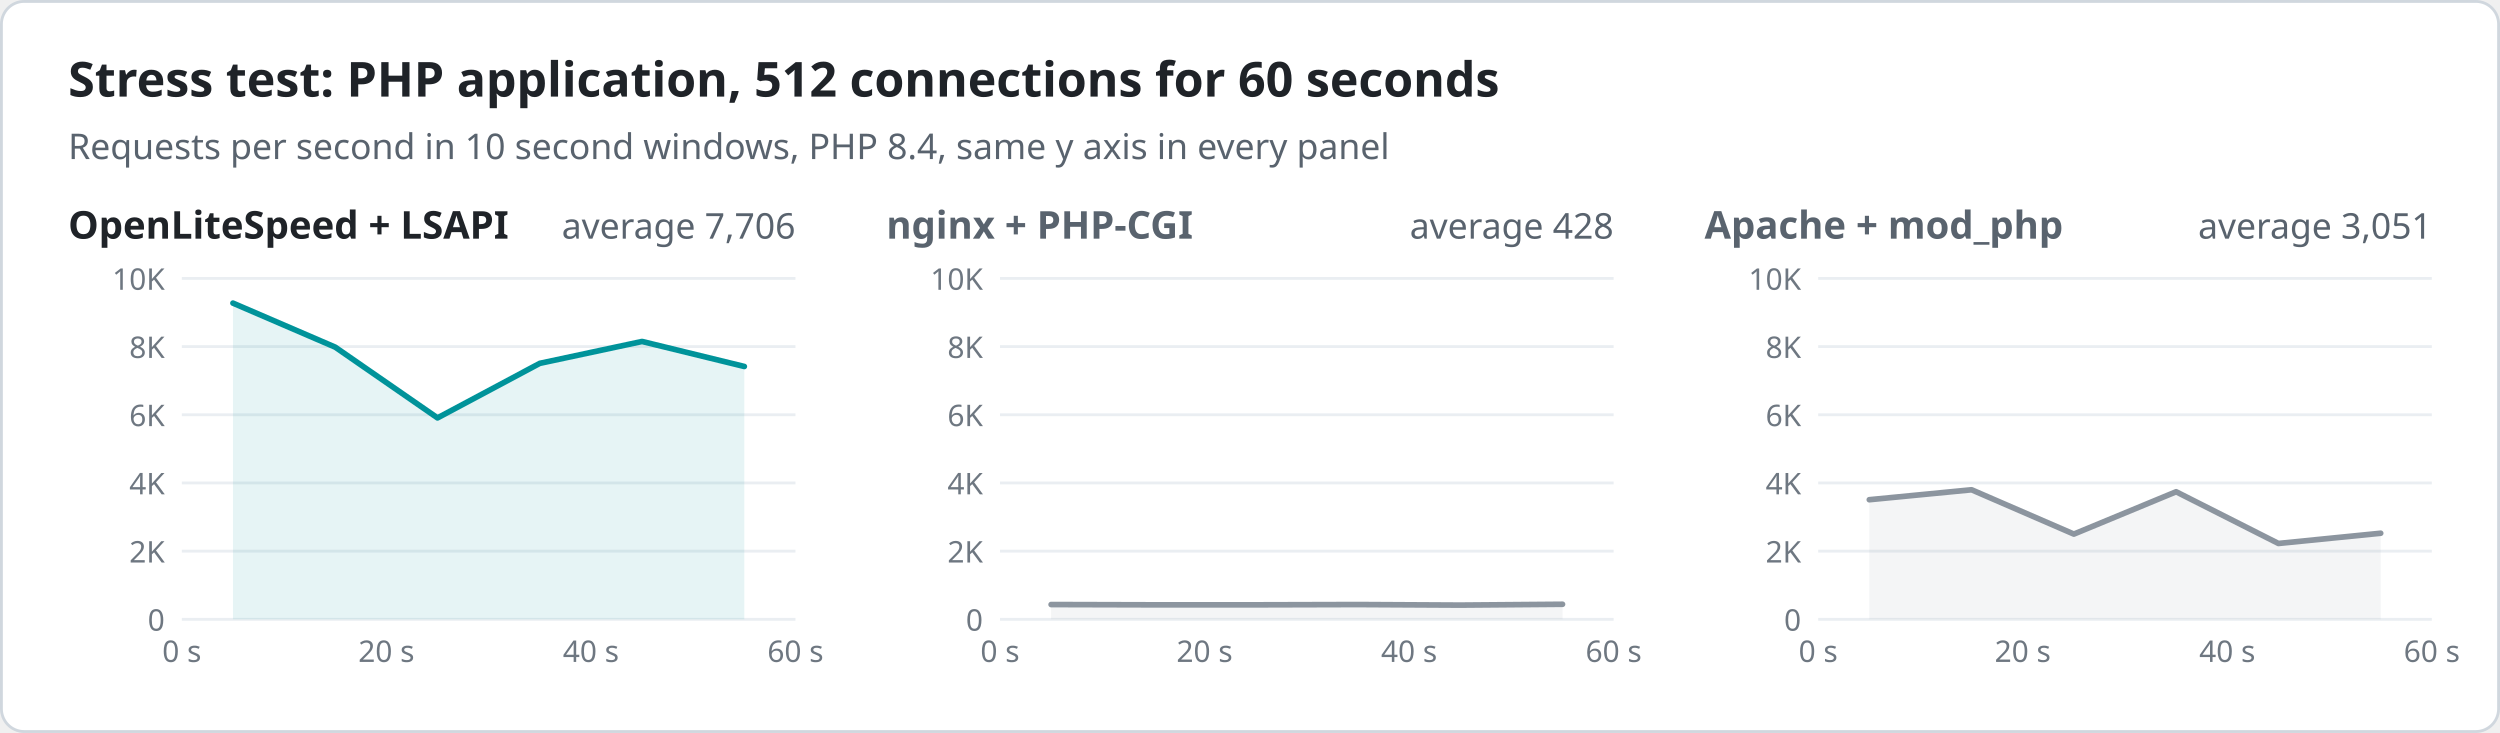
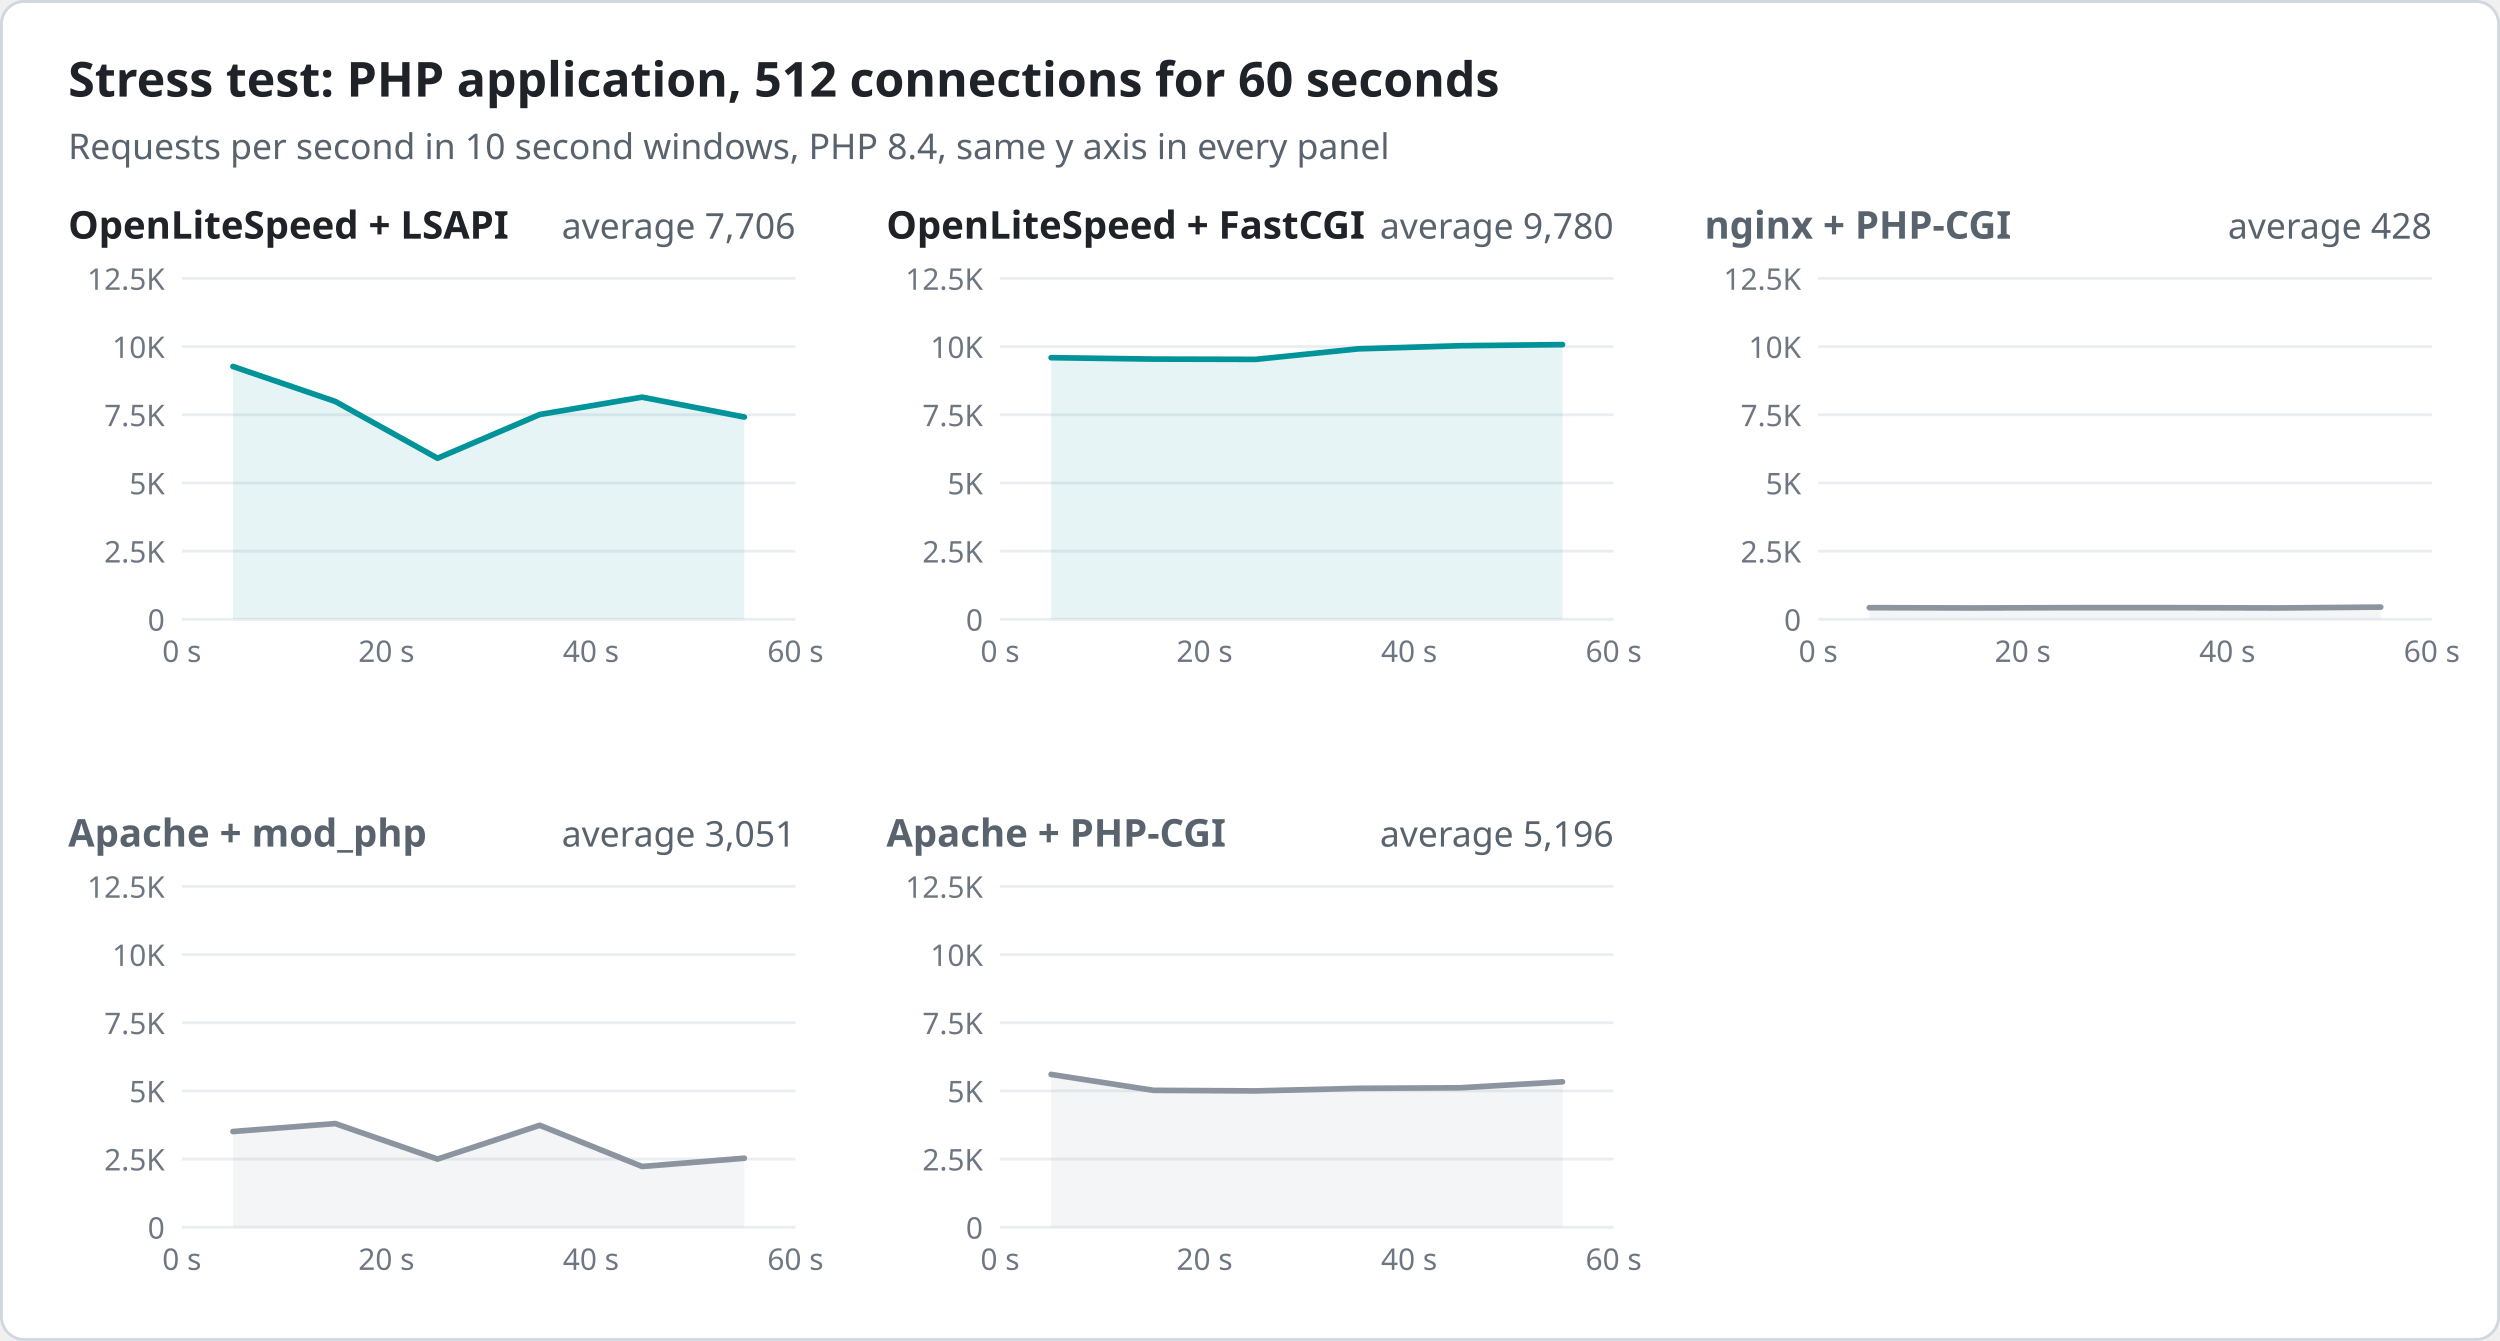
- <svg xmlns="http://www.w3.org/2000/svg" width="880" height="258" viewBox="0 0 880 258" role="img" aria-labelledby="t d" font-family="-apple-system,BlinkMacSystemFont,'Segoe UI','Noto Sans',Helvetica,Arial,sans-serif">
-   <rect x="0.5" y="0.5" width="879" height="257" rx="8" fill="#ffffff" stroke="#d0d7de" />
+ <svg xmlns="http://www.w3.org/2000/svg" width="880" height="472" viewBox="0 0 880 472" role="img" aria-labelledby="t d" font-family="-apple-system,BlinkMacSystemFont,'Segoe UI','Noto Sans',Helvetica,Arial,sans-serif">
+   <rect x="0.5" y="0.5" width="879" height="471" rx="8" fill="#ffffff" stroke="#d0d7de" />
  <text x="24" y="34" font-size="17" font-weight="600" fill="#1f2328">Stress test: PHP application, 512 connections for 60 seconds</text>
  <text x="24" y="56" font-size="12.5" fill="#59636e">Requests per second in 10 second windows, PHP 8.4, same y axis in every panel</text>
  <text x="24.0" y="84" font-size="13.5" font-weight="600" fill="#1f2328">OpenLiteSpeed + LSAPI</text>
  <text x="280.0" y="84" font-size="12.5" fill="#59636e" text-anchor="end">average 7,706</text>
  <line x1="64.0" y1="218.0" x2="280.0" y2="218.0" stroke="#eaeef2" stroke-width="1" />
  <text x="58.0" y="222.0" font-size="10.5" fill="#6e7781" text-anchor="end">0</text>
  <line x1="64.0" y1="194.0" x2="280.0" y2="194.0" stroke="#eaeef2" stroke-width="1" />
-   <text x="58.0" y="198.0" font-size="10.5" fill="#6e7781" text-anchor="end">2K</text>
+   <text x="58.0" y="198.0" font-size="10.5" fill="#6e7781" text-anchor="end">2.5K</text>
  <line x1="64.0" y1="170.0" x2="280.0" y2="170.0" stroke="#eaeef2" stroke-width="1" />
-   <text x="58.0" y="174.0" font-size="10.5" fill="#6e7781" text-anchor="end">4K</text>
+   <text x="58.0" y="174.0" font-size="10.5" fill="#6e7781" text-anchor="end">5K</text>
  <line x1="64.0" y1="146.0" x2="280.0" y2="146.0" stroke="#eaeef2" stroke-width="1" />
-   <text x="58.0" y="150.0" font-size="10.5" fill="#6e7781" text-anchor="end">6K</text>
+   <text x="58.0" y="150.0" font-size="10.5" fill="#6e7781" text-anchor="end">7.5K</text>
  <line x1="64.0" y1="122.0" x2="280.0" y2="122.0" stroke="#eaeef2" stroke-width="1" />
-   <text x="58.0" y="126.0" font-size="10.5" fill="#6e7781" text-anchor="end">8K</text>
+   <text x="58.0" y="126.0" font-size="10.5" fill="#6e7781" text-anchor="end">10K</text>
  <line x1="64.0" y1="98.0" x2="280.0" y2="98.0" stroke="#eaeef2" stroke-width="1" />
-   <text x="58.0" y="102.0" font-size="10.5" fill="#6e7781" text-anchor="end">10K</text>
+   <text x="58.0" y="102.0" font-size="10.5" fill="#6e7781" text-anchor="end">12.5K</text>
  <text x="64.0" y="233" font-size="10.5" fill="#6e7781" text-anchor="middle">0 s</text>
  <text x="136.0" y="233" font-size="10.5" fill="#6e7781" text-anchor="middle">20 s</text>
  <text x="208.0" y="233" font-size="10.5" fill="#6e7781" text-anchor="middle">40 s</text>
  <text x="280.0" y="233" font-size="10.5" fill="#6e7781" text-anchor="middle">60 s</text>
-   <path d="M82.0,218 L82.0,106.7 L118.0,122.2 L154.0,147.1 L190.0,127.9 L226.0,120.2 L262.0,129.0 L262.0,218 Z" fill="#00939a" opacity="0.1" />
-   <polyline points="82.0,106.7 118.0,122.2 154.0,147.1 190.0,127.9 226.0,120.2 262.0,129.0" fill="none" stroke="#00939a" stroke-width="2" stroke-linejoin="round" stroke-linecap="round" />
-   <text x="312.0" y="84" font-size="13.5" font-weight="600" fill="#59636e">nginx + PHP-CGI</text>
-   <text x="568.0" y="84" font-size="12.5" fill="#59636e" text-anchor="end">average 428</text>
+   <path d="M82.0,218 L82.0,129.0 L118.0,141.3 L154.0,161.3 L190.0,145.9 L226.0,139.8 L262.0,146.8 L262.0,218 Z" fill="#00939a" opacity="0.1" />
+   <polyline points="82.0,129.0 118.0,141.3 154.0,161.3 190.0,145.9 226.0,139.8 262.0,146.8" fill="none" stroke="#00939a" stroke-width="2" stroke-linejoin="round" stroke-linecap="round" />
+   <text x="312.0" y="84" font-size="13.5" font-weight="600" fill="#1f2328">OpenLiteSpeed + FastCGI</text>
+   <text x="568.0" y="84" font-size="12.5" fill="#59636e" text-anchor="end">average 9,780</text>
  <line x1="352.0" y1="218.0" x2="568.0" y2="218.0" stroke="#eaeef2" stroke-width="1" />
  <text x="346.0" y="222.0" font-size="10.5" fill="#6e7781" text-anchor="end">0</text>
  <line x1="352.0" y1="194.0" x2="568.0" y2="194.0" stroke="#eaeef2" stroke-width="1" />
-   <text x="346.0" y="198.0" font-size="10.5" fill="#6e7781" text-anchor="end">2K</text>
+   <text x="346.0" y="198.0" font-size="10.5" fill="#6e7781" text-anchor="end">2.5K</text>
  <line x1="352.0" y1="170.0" x2="568.0" y2="170.0" stroke="#eaeef2" stroke-width="1" />
-   <text x="346.0" y="174.0" font-size="10.5" fill="#6e7781" text-anchor="end">4K</text>
+   <text x="346.0" y="174.0" font-size="10.5" fill="#6e7781" text-anchor="end">5K</text>
  <line x1="352.0" y1="146.0" x2="568.0" y2="146.0" stroke="#eaeef2" stroke-width="1" />
-   <text x="346.0" y="150.0" font-size="10.5" fill="#6e7781" text-anchor="end">6K</text>
+   <text x="346.0" y="150.0" font-size="10.5" fill="#6e7781" text-anchor="end">7.5K</text>
  <line x1="352.0" y1="122.0" x2="568.0" y2="122.0" stroke="#eaeef2" stroke-width="1" />
-   <text x="346.0" y="126.0" font-size="10.5" fill="#6e7781" text-anchor="end">8K</text>
+   <text x="346.0" y="126.0" font-size="10.5" fill="#6e7781" text-anchor="end">10K</text>
  <line x1="352.0" y1="98.0" x2="568.0" y2="98.0" stroke="#eaeef2" stroke-width="1" />
-   <text x="346.0" y="102.0" font-size="10.5" fill="#6e7781" text-anchor="end">10K</text>
+   <text x="346.0" y="102.0" font-size="10.5" fill="#6e7781" text-anchor="end">12.5K</text>
  <text x="352.0" y="233" font-size="10.5" fill="#6e7781" text-anchor="middle">0 s</text>
  <text x="424.0" y="233" font-size="10.5" fill="#6e7781" text-anchor="middle">20 s</text>
  <text x="496.0" y="233" font-size="10.5" fill="#6e7781" text-anchor="middle">40 s</text>
  <text x="568.0" y="233" font-size="10.5" fill="#6e7781" text-anchor="middle">60 s</text>
-   <path d="M370.0,218 L370.0,212.8 L406.0,212.9 L442.0,212.9 L478.0,212.8 L514.0,213.0 L550.0,212.7 L550.0,218 Z" fill="#8c959f" opacity="0.1" />
-   <polyline points="370.0,212.8 406.0,212.9 442.0,212.9 478.0,212.8 514.0,213.0 550.0,212.7" fill="none" stroke="#8c959f" stroke-width="2" stroke-linejoin="round" stroke-linecap="round" />
-   <text x="600.0" y="84" font-size="13.5" font-weight="600" fill="#59636e">Apache + mod_php</text>
-   <text x="856.0" y="84" font-size="12.5" fill="#59636e" text-anchor="end">average 3,051</text>
+   <path d="M370.0,218 L370.0,125.9 L406.0,126.4 L442.0,126.5 L478.0,122.8 L514.0,121.7 L550.0,121.3 L550.0,218 Z" fill="#00939a" opacity="0.1" />
+   <polyline points="370.0,125.9 406.0,126.4 442.0,126.5 478.0,122.8 514.0,121.7 550.0,121.3" fill="none" stroke="#00939a" stroke-width="2" stroke-linejoin="round" stroke-linecap="round" />
+   <text x="600.0" y="84" font-size="13.5" font-weight="600" fill="#59636e">nginx + PHP-CGI</text>
+   <text x="856.0" y="84" font-size="12.5" fill="#59636e" text-anchor="end">average 428</text>
  <line x1="640.0" y1="218.0" x2="856.0" y2="218.0" stroke="#eaeef2" stroke-width="1" />
  <text x="634.0" y="222.0" font-size="10.5" fill="#6e7781" text-anchor="end">0</text>
  <line x1="640.0" y1="194.0" x2="856.0" y2="194.0" stroke="#eaeef2" stroke-width="1" />
-   <text x="634.0" y="198.0" font-size="10.5" fill="#6e7781" text-anchor="end">2K</text>
+   <text x="634.0" y="198.0" font-size="10.5" fill="#6e7781" text-anchor="end">2.5K</text>
  <line x1="640.0" y1="170.0" x2="856.0" y2="170.0" stroke="#eaeef2" stroke-width="1" />
-   <text x="634.0" y="174.0" font-size="10.5" fill="#6e7781" text-anchor="end">4K</text>
+   <text x="634.0" y="174.0" font-size="10.5" fill="#6e7781" text-anchor="end">5K</text>
  <line x1="640.0" y1="146.0" x2="856.0" y2="146.0" stroke="#eaeef2" stroke-width="1" />
-   <text x="634.0" y="150.0" font-size="10.5" fill="#6e7781" text-anchor="end">6K</text>
+   <text x="634.0" y="150.0" font-size="10.5" fill="#6e7781" text-anchor="end">7.5K</text>
  <line x1="640.0" y1="122.0" x2="856.0" y2="122.0" stroke="#eaeef2" stroke-width="1" />
-   <text x="634.0" y="126.0" font-size="10.5" fill="#6e7781" text-anchor="end">8K</text>
+   <text x="634.0" y="126.0" font-size="10.5" fill="#6e7781" text-anchor="end">10K</text>
  <line x1="640.0" y1="98.0" x2="856.0" y2="98.0" stroke="#eaeef2" stroke-width="1" />
-   <text x="634.0" y="102.0" font-size="10.5" fill="#6e7781" text-anchor="end">10K</text>
+   <text x="634.0" y="102.0" font-size="10.5" fill="#6e7781" text-anchor="end">12.5K</text>
  <text x="640.0" y="233" font-size="10.5" fill="#6e7781" text-anchor="middle">0 s</text>
  <text x="712.0" y="233" font-size="10.5" fill="#6e7781" text-anchor="middle">20 s</text>
  <text x="784.0" y="233" font-size="10.5" fill="#6e7781" text-anchor="middle">40 s</text>
  <text x="856.0" y="233" font-size="10.5" fill="#6e7781" text-anchor="middle">60 s</text>
-   <path d="M658.0,218 L658.0,175.9 L694.0,172.4 L730.0,188.0 L766.0,173.1 L802.0,191.3 L838.0,187.7 L838.0,218 Z" fill="#8c959f" opacity="0.1" />
-   <polyline points="658.0,175.9 694.0,172.4 730.0,188.0 766.0,173.1 802.0,191.3 838.0,187.7" fill="none" stroke="#8c959f" stroke-width="2" stroke-linejoin="round" stroke-linecap="round" />
+   <path d="M658.0,218 L658.0,213.9 L694.0,214.0 L730.0,213.9 L766.0,213.9 L802.0,214.0 L838.0,213.7 L838.0,218 Z" fill="#8c959f" opacity="0.1" />
+   <polyline points="658.0,213.9 694.0,214.0 730.0,213.9 766.0,213.9 802.0,214.0 838.0,213.7" fill="none" stroke="#8c959f" stroke-width="2" stroke-linejoin="round" stroke-linecap="round" />
+   <text x="24.0" y="298" font-size="13.5" font-weight="600" fill="#59636e">Apache + mod_php</text>
+   <text x="280.0" y="298" font-size="12.5" fill="#59636e" text-anchor="end">average 3,051</text>
+   <line x1="64.0" y1="432.0" x2="280.0" y2="432.0" stroke="#eaeef2" stroke-width="1" />
+   <text x="58.0" y="436.0" font-size="10.5" fill="#6e7781" text-anchor="end">0</text>
+   <line x1="64.0" y1="408.0" x2="280.0" y2="408.0" stroke="#eaeef2" stroke-width="1" />
+   <text x="58.0" y="412.0" font-size="10.5" fill="#6e7781" text-anchor="end">2.5K</text>
+   <line x1="64.0" y1="384.0" x2="280.0" y2="384.0" stroke="#eaeef2" stroke-width="1" />
+   <text x="58.0" y="388.0" font-size="10.5" fill="#6e7781" text-anchor="end">5K</text>
+   <line x1="64.0" y1="360.0" x2="280.0" y2="360.0" stroke="#eaeef2" stroke-width="1" />
+   <text x="58.0" y="364.0" font-size="10.5" fill="#6e7781" text-anchor="end">7.5K</text>
+   <line x1="64.0" y1="336.0" x2="280.0" y2="336.0" stroke="#eaeef2" stroke-width="1" />
+   <text x="58.0" y="340.0" font-size="10.5" fill="#6e7781" text-anchor="end">10K</text>
+   <line x1="64.0" y1="312.0" x2="280.0" y2="312.0" stroke="#eaeef2" stroke-width="1" />
+   <text x="58.0" y="316.0" font-size="10.5" fill="#6e7781" text-anchor="end">12.5K</text>
+   <text x="64.0" y="447" font-size="10.5" fill="#6e7781" text-anchor="middle">0 s</text>
+   <text x="136.0" y="447" font-size="10.5" fill="#6e7781" text-anchor="middle">20 s</text>
+   <text x="208.0" y="447" font-size="10.5" fill="#6e7781" text-anchor="middle">40 s</text>
+   <text x="280.0" y="447" font-size="10.5" fill="#6e7781" text-anchor="middle">60 s</text>
+   <path d="M82.0,432 L82.0,398.3 L118.0,395.5 L154.0,408.0 L190.0,396.1 L226.0,410.6 L262.0,407.7 L262.0,432 Z" fill="#8c959f" opacity="0.1" />
+   <polyline points="82.0,398.3 118.0,395.5 154.0,408.0 190.0,396.1 226.0,410.6 262.0,407.7" fill="none" stroke="#8c959f" stroke-width="2" stroke-linejoin="round" stroke-linecap="round" />
+   <text x="312.0" y="298" font-size="13.5" font-weight="600" fill="#59636e">Apache + PHP-CGI</text>
+   <text x="568.0" y="298" font-size="12.5" fill="#59636e" text-anchor="end">average 5,196</text>
+   <line x1="352.0" y1="432.0" x2="568.0" y2="432.0" stroke="#eaeef2" stroke-width="1" />
+   <text x="346.0" y="436.0" font-size="10.5" fill="#6e7781" text-anchor="end">0</text>
+   <line x1="352.0" y1="408.0" x2="568.0" y2="408.0" stroke="#eaeef2" stroke-width="1" />
+   <text x="346.0" y="412.0" font-size="10.5" fill="#6e7781" text-anchor="end">2.5K</text>
+   <line x1="352.0" y1="384.0" x2="568.0" y2="384.0" stroke="#eaeef2" stroke-width="1" />
+   <text x="346.0" y="388.0" font-size="10.5" fill="#6e7781" text-anchor="end">5K</text>
+   <line x1="352.0" y1="360.0" x2="568.0" y2="360.0" stroke="#eaeef2" stroke-width="1" />
+   <text x="346.0" y="364.0" font-size="10.5" fill="#6e7781" text-anchor="end">7.5K</text>
+   <line x1="352.0" y1="336.0" x2="568.0" y2="336.0" stroke="#eaeef2" stroke-width="1" />
+   <text x="346.0" y="340.0" font-size="10.5" fill="#6e7781" text-anchor="end">10K</text>
+   <line x1="352.0" y1="312.0" x2="568.0" y2="312.0" stroke="#eaeef2" stroke-width="1" />
+   <text x="346.0" y="316.0" font-size="10.5" fill="#6e7781" text-anchor="end">12.5K</text>
+   <text x="352.0" y="447" font-size="10.5" fill="#6e7781" text-anchor="middle">0 s</text>
+   <text x="424.0" y="447" font-size="10.5" fill="#6e7781" text-anchor="middle">20 s</text>
+   <text x="496.0" y="447" font-size="10.5" fill="#6e7781" text-anchor="middle">40 s</text>
+   <text x="568.0" y="447" font-size="10.5" fill="#6e7781" text-anchor="middle">60 s</text>
+   <path d="M370.0,432 L370.0,378.2 L406.0,383.8 L442.0,384.0 L478.0,383.1 L514.0,382.9 L550.0,380.8 L550.0,432 Z" fill="#8c959f" opacity="0.1" />
+   <polyline points="370.0,378.2 406.0,383.8 442.0,384.0 478.0,383.1 514.0,382.9 550.0,380.8" fill="none" stroke="#8c959f" stroke-width="2" stroke-linejoin="round" stroke-linecap="round" />
</svg>
